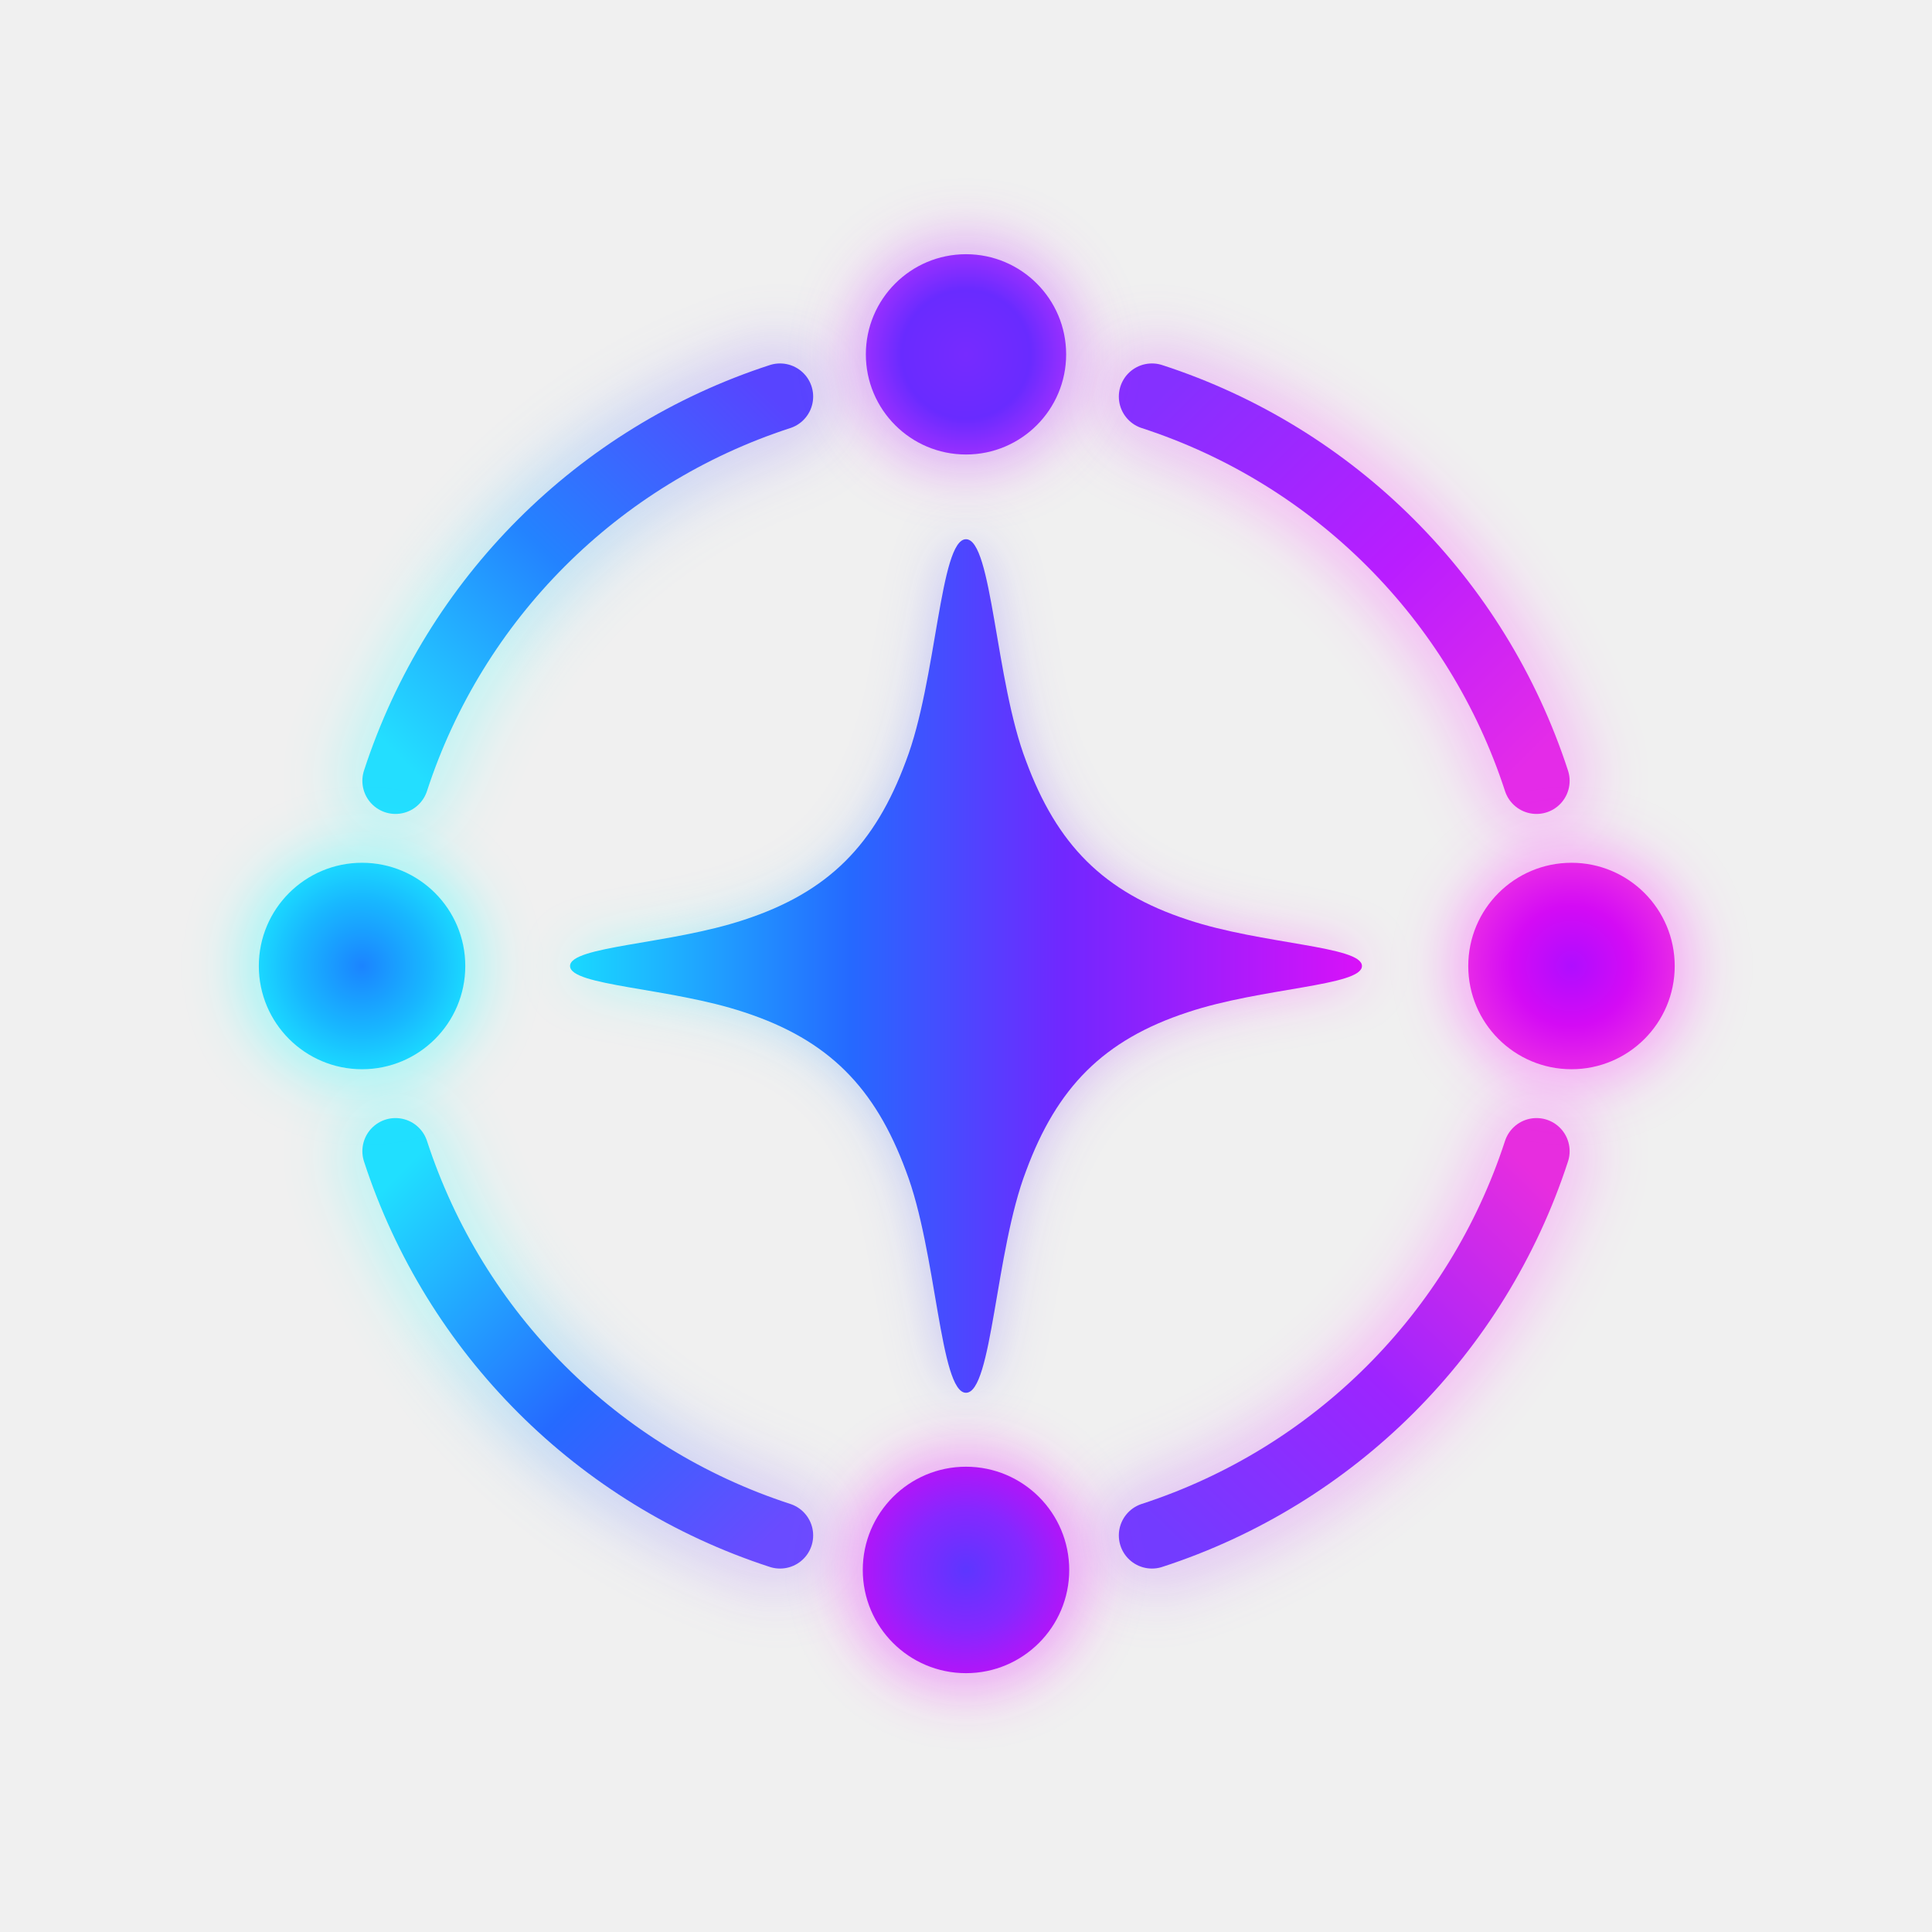
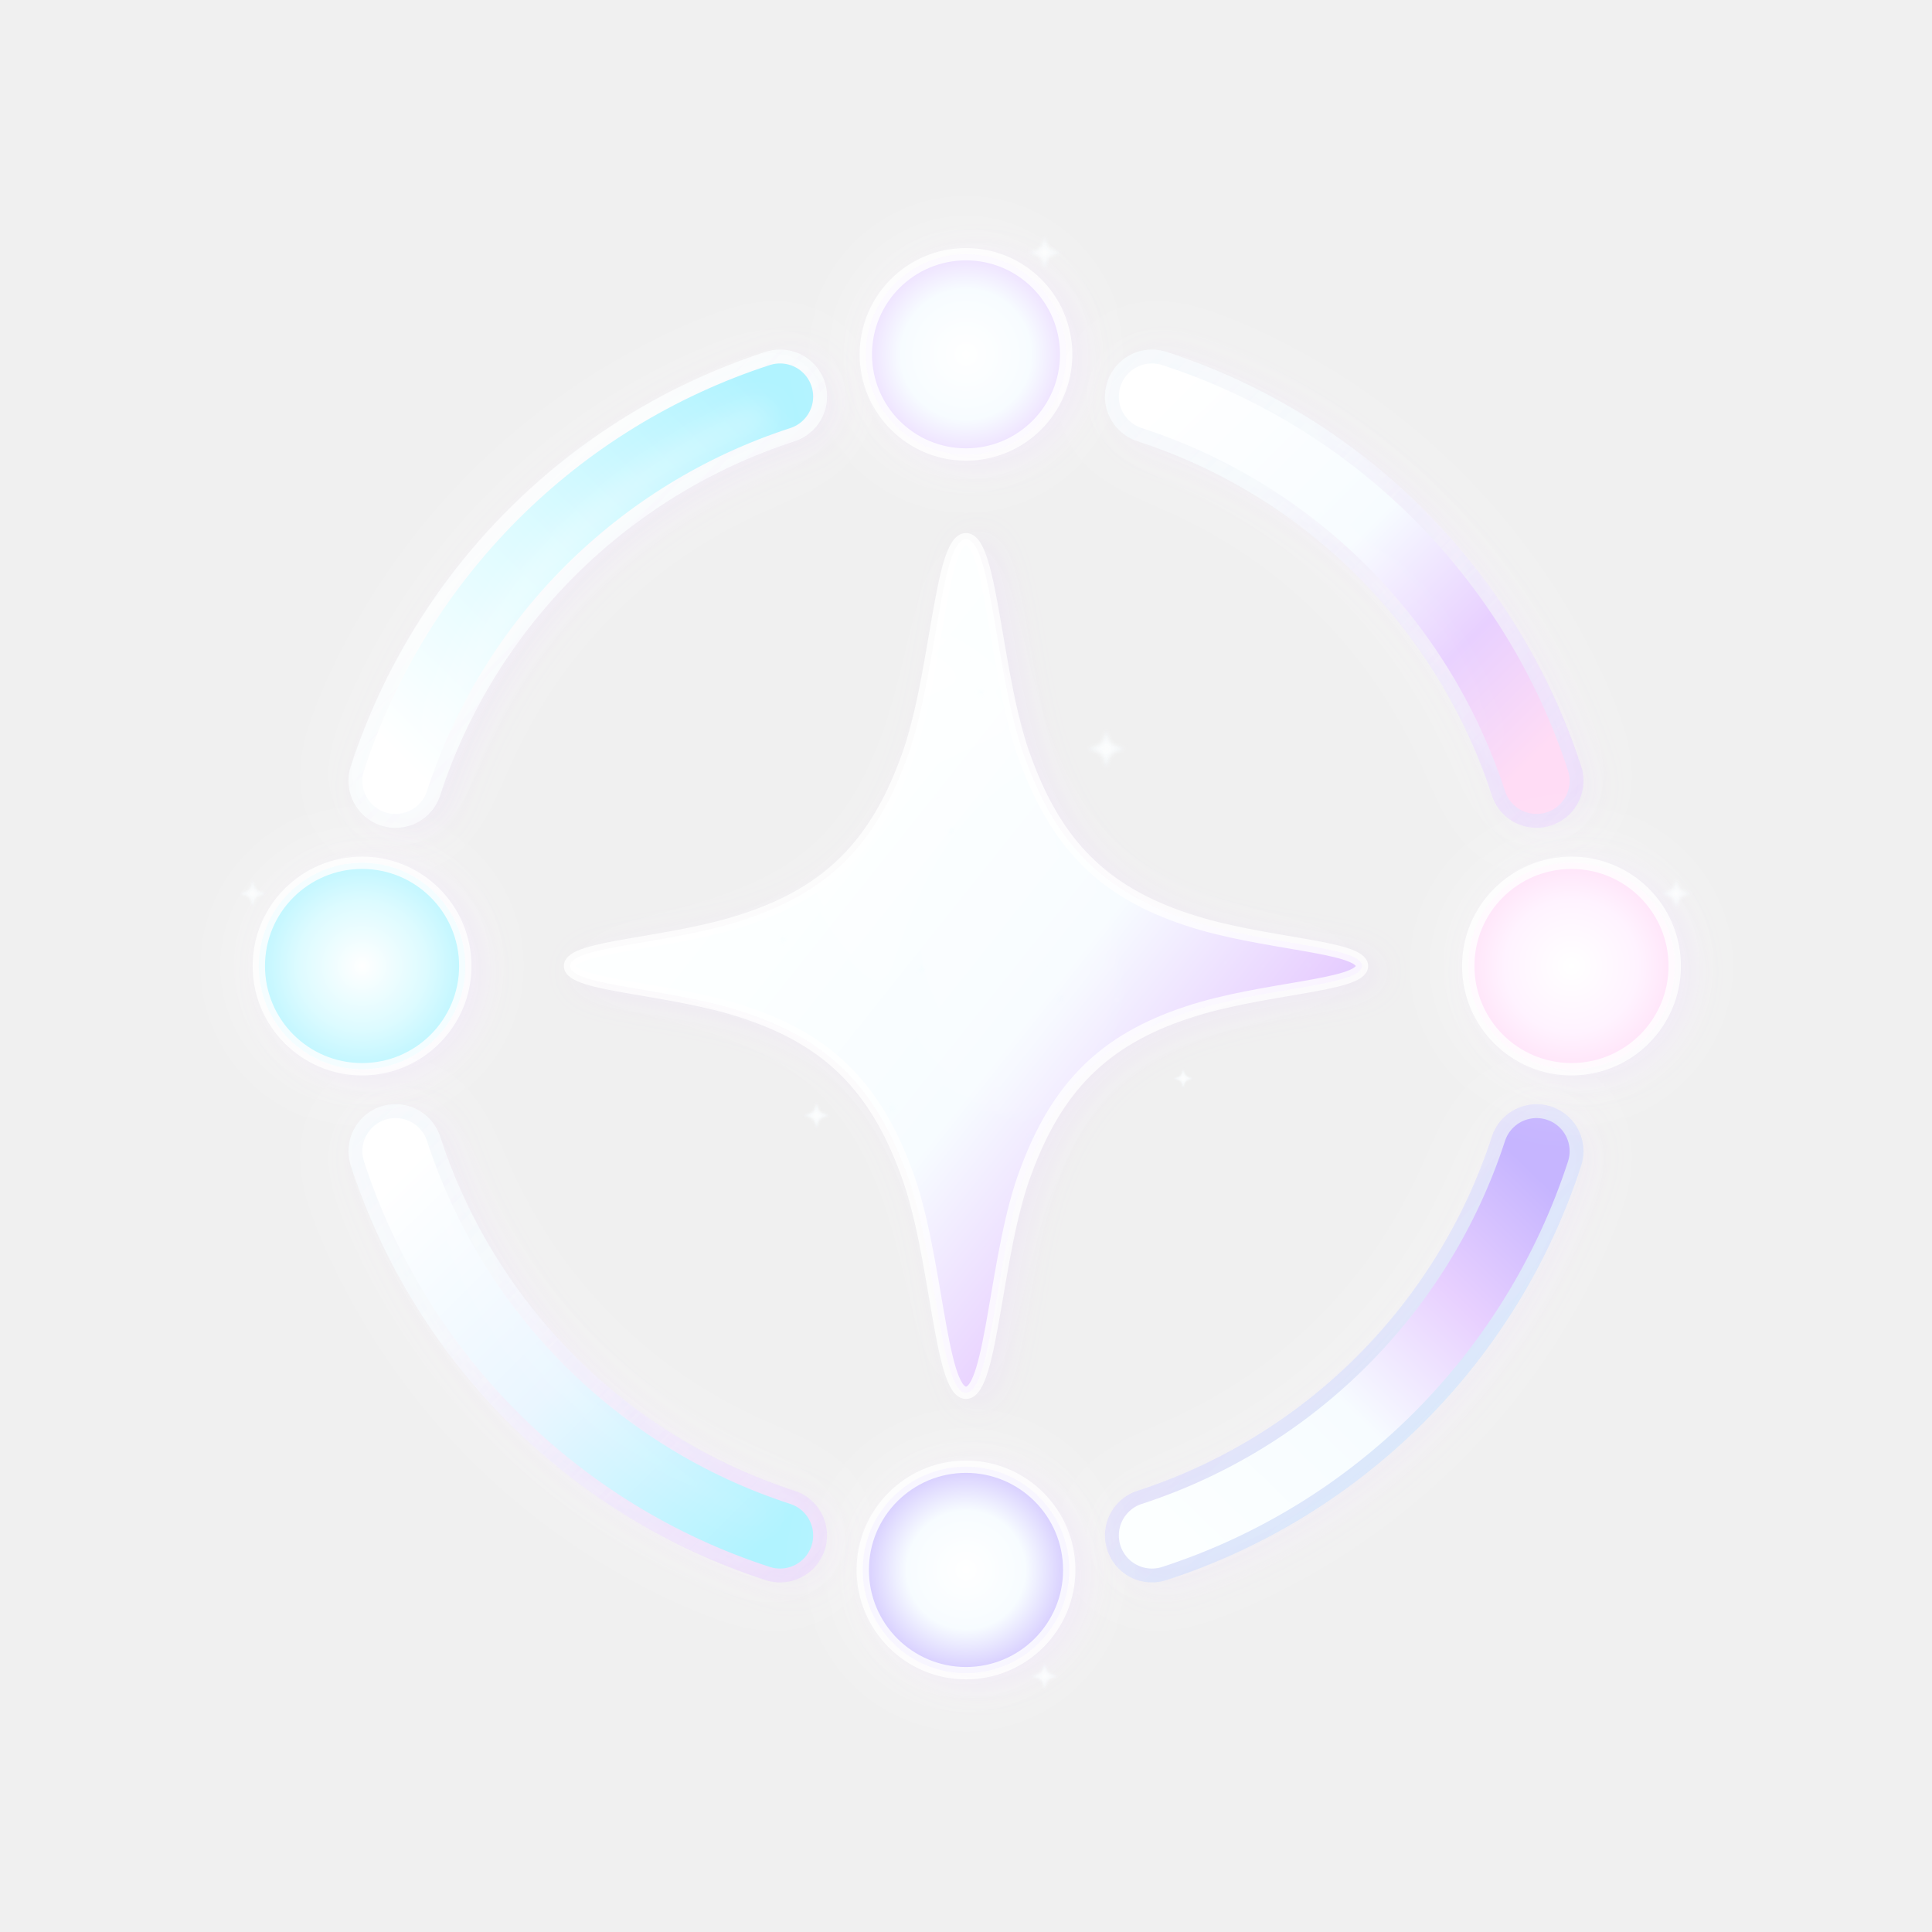
<svg xmlns="http://www.w3.org/2000/svg" width="1254" height="1254" viewBox="0 0 1254 1254" fill="none">
  <defs>
-     <linearGradient id="gradStar" x1="360" y1="627" x2="894" y2="627" gradientUnits="userSpaceOnUse">
-       <stop offset="0" stop-color="#19DFFF" />
-       <stop offset="0.36" stop-color="#2569FF" />
-       <stop offset="0.62" stop-color="#7127FF" />
-       <stop offset="1" stop-color="#DE10F8" />
+     <radialGradient id="bgAura" cx="50%" cy="50%" r="58%">
+       <stop offset="0%" stop-color="#1C255B" stop-opacity="0.55" />
+       <stop offset="42%" stop-color="#0A122D" stop-opacity="0.32" />
+       <stop offset="100%" stop-color="#05060A" stop-opacity="0" />
+     </radialGradient>
+     <linearGradient id="gradStar" x1="396" y1="452" x2="858" y2="820" gradientUnits="userSpaceOnUse">
+       <stop offset="0%" stop-color="#FFFFFF" />
+       <stop offset="30%" stop-color="#FCFFFF" />
+       <stop offset="58%" stop-color="#F7FCFF" />
+       <stop offset="80%" stop-color="#E8D0FF" />
+       <stop offset="100%" stop-color="#C6B5FF" />
    </linearGradient>
+     <radialGradient id="gradStarGlow" cx="50%" cy="50%" r="66%">
+       <stop offset="0%" stop-color="#FFFFFF" stop-opacity="0.95" />
+       <stop offset="42%" stop-color="#DDFBFF" stop-opacity="0.56" />
+       <stop offset="76%" stop-color="#C6B5FF" stop-opacity="0.26" />
+       <stop offset="100%" stop-color="#FFDCF5" stop-opacity="0" />
+     </radialGradient>
    <linearGradient id="gradArcTL" x1="278" y1="510" x2="514" y2="270" gradientUnits="userSpaceOnUse">
-       <stop offset="0" stop-color="#23DEFF" />
-       <stop offset="0.48" stop-color="#2383FF" />
-       <stop offset="1" stop-color="#5844FF" />
+       <stop offset="0%" stop-color="#FFFFFF" />
+       <stop offset="48%" stop-color="#DDFBFF" />
+       <stop offset="100%" stop-color="#B1F3FF" />
    </linearGradient>
    <linearGradient id="gradArcTR" x1="740" y1="270" x2="978" y2="510" gradientUnits="userSpaceOnUse">
-       <stop offset="0" stop-color="#8530FF" />
-       <stop offset="0.55" stop-color="#B91DFF" />
-       <stop offset="1" stop-color="#E42BE8" />
+       <stop offset="0%" stop-color="#FFFFFF" />
+       <stop offset="46%" stop-color="#F7FCFF" />
+       <stop offset="75%" stop-color="#E8D0FF" />
+       <stop offset="100%" stop-color="#FFDCF5" />
    </linearGradient>
    <linearGradient id="gradArcBR" x1="745" y1="984" x2="978" y2="744" gradientUnits="userSpaceOnUse">
-       <stop offset="0" stop-color="#733BFF" />
-       <stop offset="0.5" stop-color="#9D24FF" />
-       <stop offset="1" stop-color="#E72DDF" />
+       <stop offset="0%" stop-color="#FCFFFF" />
+       <stop offset="42%" stop-color="#F7FCFF" />
+       <stop offset="72%" stop-color="#E8D0FF" />
+       <stop offset="100%" stop-color="#C6B5FF" />
    </linearGradient>
    <linearGradient id="gradArcBL" x1="277" y1="744" x2="514" y2="984" gradientUnits="userSpaceOnUse">
-       <stop offset="0" stop-color="#20DFFF" />
-       <stop offset="0.55" stop-color="#256AFF" />
-       <stop offset="1" stop-color="#6A4BFF" />
+       <stop offset="0%" stop-color="#FFFFFF" />
+       <stop offset="50%" stop-color="#EAF6FF" />
+       <stop offset="100%" stop-color="#B1F3FF" />
    </linearGradient>
-     <radialGradient id="gradCircleTop" cx="0" cy="0" r="1" gradientUnits="userSpaceOnUse" gradientTransform="translate(627 230) rotate(45) scale(76)">
-       <stop offset="0" stop-color="#762BFF" />
-       <stop offset="0.55" stop-color="#692BFF" />
-       <stop offset="1" stop-color="#AD31FF" />
+     <linearGradient id="gradArcRim" x1="226" y1="219" x2="1046" y2="1032" gradientUnits="userSpaceOnUse">
+       <stop offset="0%" stop-color="#FFFFFF" stop-opacity="0.98" />
+       <stop offset="42%" stop-color="#F7FCFF" stop-opacity="0.82" />
+       <stop offset="70%" stop-color="#E8D0FF" stop-opacity="0.66" />
+       <stop offset="100%" stop-color="#B1F3FF" stop-opacity="0.72" />
+     </linearGradient>
+     <radialGradient id="gradCircleTop" cx="0" cy="0" r="1" gradientUnits="userSpaceOnUse" gradientTransform="translate(627 230) rotate(45) scale(78)">
+       <stop offset="0%" stop-color="#FFFFFF" />
+       <stop offset="54%" stop-color="#F7FCFF" />
+       <stop offset="100%" stop-color="#E8D0FF" />
    </radialGradient>
-     <radialGradient id="gradCircleLeft" cx="0" cy="0" r="1" gradientUnits="userSpaceOnUse" gradientTransform="translate(235 627) rotate(45) scale(78)">
-       <stop offset="0" stop-color="#1B84FF" />
-       <stop offset="0.55" stop-color="#18B7FF" />
-       <stop offset="1" stop-color="#1CE6FF" />
+     <radialGradient id="gradCircleLeft" cx="0" cy="0" r="1" gradientUnits="userSpaceOnUse" gradientTransform="translate(235 627) rotate(45) scale(80)">
+       <stop offset="0%" stop-color="#FFFFFF" />
+       <stop offset="52%" stop-color="#DDFBFF" />
+       <stop offset="100%" stop-color="#B1F3FF" />
    </radialGradient>
-     <radialGradient id="gradCircleRight" cx="0" cy="0" r="1" gradientUnits="userSpaceOnUse" gradientTransform="translate(1020 627) rotate(45) scale(78)">
-       <stop offset="0" stop-color="#B00DFF" />
-       <stop offset="0.5" stop-color="#D40BF5" />
-       <stop offset="1" stop-color="#EE34E2" />
+     <radialGradient id="gradCircleRight" cx="0" cy="0" r="1" gradientUnits="userSpaceOnUse" gradientTransform="translate(1020 627) rotate(45) scale(80)">
+       <stop offset="0%" stop-color="#FFFFFF" />
+       <stop offset="54%" stop-color="#FFF3FF" />
+       <stop offset="100%" stop-color="#FFDCF5" />
    </radialGradient>
-     <radialGradient id="gradCircleBottom" cx="0" cy="0" r="1" gradientUnits="userSpaceOnUse" gradientTransform="translate(627 1019) rotate(45) scale(78)">
-       <stop offset="0" stop-color="#5D36FF" />
-       <stop offset="0.5" stop-color="#8528FF" />
-       <stop offset="1" stop-color="#C20EF6" />
+     <radialGradient id="gradCircleBottom" cx="0" cy="0" r="1" gradientUnits="userSpaceOnUse" gradientTransform="translate(627 1019) rotate(45) scale(80)">
+       <stop offset="0%" stop-color="#FFFFFF" />
+       <stop offset="48%" stop-color="#F7FCFF" />
+       <stop offset="100%" stop-color="#C6B5FF" />
    </radialGradient>
-     <filter id="glowSoft" x="-60%" y="-60%" width="220%" height="220%" color-interpolation-filters="sRGB">
-       <feGaussianBlur stdDeviation="17" result="blur" />
-       <feColorMatrix in="blur" type="matrix" values="1.35 0 0 0 0  0 1.35 0 0 0  0 0 1.35 0 0  0 0 0 .8 0" result="coloredBlur" />
+     <linearGradient id="starGloss" x1="510" y1="410" x2="660" y2="725" gradientUnits="userSpaceOnUse">
+       <stop offset="0%" stop-color="#FFFFFF" stop-opacity="0.96" />
+       <stop offset="44%" stop-color="#FFFFFF" stop-opacity="0.36" />
+       <stop offset="100%" stop-color="#FFFFFF" stop-opacity="0" />
+     </linearGradient>
+     <linearGradient id="orbitGloss" x1="308" y1="309" x2="894" y2="889" gradientUnits="userSpaceOnUse">
+       <stop offset="0%" stop-color="#FFFFFF" stop-opacity="0.90" />
+       <stop offset="36%" stop-color="#FFFFFF" stop-opacity="0.34" />
+       <stop offset="100%" stop-color="#FFFFFF" stop-opacity="0" />
+     </linearGradient>
+     <filter id="glowSoft" x="-65%" y="-65%" width="230%" height="230%" color-interpolation-filters="sRGB">
+       <feGaussianBlur stdDeviation="18" result="blur" />
+       <feColorMatrix in="blur" type="matrix" values="0.96 0 0 0 0.72  0 1.08 0 0 0.88  0 0 1.24 0 1  0 0 0 .72 0" result="coloredBlur" />
      <feMerge>
        <feMergeNode in="coloredBlur" />
      </feMerge>
    </filter>
-     <filter id="glowArc" x="-60%" y="-60%" width="220%" height="220%" color-interpolation-filters="sRGB">
-       <feGaussianBlur stdDeviation="19" result="blur" />
-       <feColorMatrix in="blur" type="matrix" values="1.6 0 0 0 0  0 1.45 0 0 0  0 0 1.65 0 0  0 0 0 .7 0" />
+     <filter id="glowArc" x="-65%" y="-65%" width="230%" height="230%" color-interpolation-filters="sRGB">
+       <feGaussianBlur stdDeviation="22" result="blur" />
+       <feColorMatrix in="blur" type="matrix" values="0.85 0 0 0 0.45  0 1.05 0 0 0.82  0 0 1.25 0 1  0 0 0 .74 0" />
    </filter>
+     <filter id="dropPearl" x="-35%" y="-35%" width="170%" height="170%" color-interpolation-filters="sRGB">
+       <feDropShadow dx="0" dy="10" stdDeviation="12" flood-color="#1C255B" flood-opacity="0.55" />
+       <feDropShadow dx="-8" dy="-5" stdDeviation="11" flood-color="#B1F3FF" flood-opacity="0.28" />
+       <feDropShadow dx="8" dy="4" stdDeviation="10" flood-color="#E8D0FF" flood-opacity="0.22" />
+     </filter>
+     <filter id="glossBlur" x="-40%" y="-40%" width="180%" height="180%">
+       <feGaussianBlur stdDeviation="9" />
+     </filter>
+     <filter id="microBlur" x="-20%" y="-20%" width="140%" height="140%">
+       <feGaussianBlur stdDeviation="1.2" />
+     </filter>
+     <pattern id="microSparkles" width="92" height="92" patternUnits="userSpaceOnUse" patternTransform="rotate(12)">
+       <circle cx="16" cy="24" r="1.5" fill="#FFFFFF" fill-opacity="0.34" />
+       <circle cx="41" cy="68" r="1.1" fill="#FFFFFF" fill-opacity="0.18" />
+       <circle cx="72" cy="31" r="1.7" fill="#DDFBFF" fill-opacity="0.36" />
+       <circle cx="59" cy="12" r="0.9" fill="#FFF3FF" fill-opacity="0.24" />
+       <circle cx="12" cy="75" r="1.0" fill="#FFFFFF" fill-opacity="0.16" />
+       <circle cx="80" cy="78" r="1.2" fill="#FFFFFF" fill-opacity="0.20" />
+     </pattern>
+     <radialGradient id="sparkleGrad" cx="50%" cy="50%" r="60%">
+       <stop offset="0%" stop-color="#FFFFFF" stop-opacity="1" />
+       <stop offset="64%" stop-color="#F7FCFF" stop-opacity="0.78" />
+       <stop offset="100%" stop-color="#E8D0FF" stop-opacity="0" />
+     </radialGradient>
+     <g id="spark4">
+       <path d="M0,-11 C2.2,-2.4 2.2,-2.4 11,0 C2.2,2.4 2.2,2.4 0,11 C-2.2,2.4 -2.2,2.4 -11,0 C-2.2,-2.4 -2.2,-2.4 0,-11 Z" fill="url(#sparkleGrad)" />
+     </g>
+     <clipPath id="clipStar">
+       <path d="M 627 350                C 644 350 646 442 666 494                C 686 548 716 579 771 597                C 819 613 884 614 884 627                C 884 640 819 641 771 657                C 716 675 686 706 666 760                C 646 812 644 904 627 904                C 610 904 608 812 588 760                C 568 706 538 675 483 657                C 435 641 370 640 370 627                C 370 614 435 613 483 597                C 538 579 568 548 588 494                C 608 442 610 350 627 350 Z" />
+     </clipPath>
  </defs>
  <g stroke-linecap="round" stroke-linejoin="round">
-     <path d="M 506.3 257.4 A 389 389 0 0 0 256.7 506.8" stroke="url(#gradArcTL)" stroke-width="72" opacity="0.38" filter="url(#glowArc)" />
-     <path d="M 747.7 257.4 A 389 389 0 0 1 997.3 506.8" stroke="url(#gradArcTR)" stroke-width="72" opacity="0.38" filter="url(#glowArc)" />
-     <path d="M 997.3 747.2 A 389 389 0 0 1 747.7 996.6" stroke="url(#gradArcBR)" stroke-width="72" opacity="0.38" filter="url(#glowArc)" />
-     <path d="M 256.7 747.2 A 389 389 0 0 0 506.3 996.6" stroke="url(#gradArcBL)" stroke-width="72" opacity="0.38" filter="url(#glowArc)" />
+     <path d="M 506.3 257.4 A 389 389 0 0 0 256.7 506.8" stroke="url(#gradArcTL)" stroke-width="84" opacity="0.34" filter="url(#glowArc)" />
+     <path d="M 747.7 257.4 A 389 389 0 0 1 997.3 506.8" stroke="url(#gradArcTR)" stroke-width="84" opacity="0.34" filter="url(#glowArc)" />
+     <path d="M 997.3 747.2 A 389 389 0 0 1 747.7 996.6" stroke="url(#gradArcBR)" stroke-width="84" opacity="0.34" filter="url(#glowArc)" />
+     <path d="M 256.7 747.2 A 389 389 0 0 0 506.3 996.6" stroke="url(#gradArcBL)" stroke-width="84" opacity="0.34" filter="url(#glowArc)" />
+   </g>
+   <g stroke="url(#gradArcRim)" stroke-width="61" stroke-linecap="round" stroke-linejoin="round" opacity="0.86" filter="url(#dropPearl)">
+     <path d="M 506.3 257.4 A 389 389 0 0 0 256.7 506.8" />
+     <path d="M 747.7 257.4 A 389 389 0 0 1 997.3 506.8" />
+     <path d="M 997.3 747.2 A 389 389 0 0 1 747.7 996.6" />
+     <path d="M 256.7 747.2 A 389 389 0 0 0 506.3 996.6" />
  </g>
  <g stroke-width="43" stroke-linecap="round" stroke-linejoin="round">
    <path d="M 506.3 257.4 A 389 389 0 0 0 256.7 506.8" stroke="url(#gradArcTL)" />
    <path d="M 747.7 257.4 A 389 389 0 0 1 997.3 506.8" stroke="url(#gradArcTR)" />
    <path d="M 997.3 747.2 A 389 389 0 0 1 747.7 996.6" stroke="url(#gradArcBR)" />
    <path d="M 256.7 747.2 A 389 389 0 0 0 506.3 996.6" stroke="url(#gradArcBL)" />
  </g>
-   <circle cx="627" cy="230" r="78" fill="url(#gradCircleTop)" opacity="0.43" filter="url(#glowSoft)" />
-   <circle cx="235" cy="627" r="80" fill="url(#gradCircleLeft)" opacity="0.43" filter="url(#glowSoft)" />
-   <circle cx="1020" cy="627" r="80" fill="url(#gradCircleRight)" opacity="0.43" filter="url(#glowSoft)" />
-   <circle cx="627" cy="1019" r="80" fill="url(#gradCircleBottom)" opacity="0.43" filter="url(#glowSoft)" />
-   <g>
+   <g stroke="url(#orbitGloss)" stroke-width="12" stroke-linecap="round" stroke-linejoin="round" opacity="0.54" filter="url(#glossBlur)">
+     <path d="M 494 270 A 389 389 0 0 0 281 480" />
+     <path d="M 760 270 A 389 389 0 0 1 965 480" />
+     <path d="M 281 774 A 389 389 0 0 0 494 984" />
+   </g>
+   <circle cx="627" cy="230" r="82" fill="url(#gradCircleTop)" opacity="0.48" filter="url(#glowSoft)" />
+   <circle cx="235" cy="627" r="84" fill="url(#gradCircleLeft)" opacity="0.48" filter="url(#glowSoft)" />
+   <circle cx="1020" cy="627" r="84" fill="url(#gradCircleRight)" opacity="0.48" filter="url(#glowSoft)" />
+   <circle cx="627" cy="1019" r="84" fill="url(#gradCircleBottom)" opacity="0.48" filter="url(#glowSoft)" />
+   <g stroke="#FFFFFF" stroke-width="8" stroke-opacity="0.82" filter="url(#dropPearl)">
    <circle cx="627" cy="230" r="65" fill="url(#gradCircleTop)" />
    <circle cx="235" cy="627" r="67" fill="url(#gradCircleLeft)" />
    <circle cx="1020" cy="627" r="67" fill="url(#gradCircleRight)" />
    <circle cx="627" cy="1019" r="67" fill="url(#gradCircleBottom)" />
  </g>
-   <path d="M 627 350            C 644 350 646 442 666 494            C 686 548 716 579 771 597            C 819 613 884 614 884 627            C 884 640 819 641 771 657            C 716 675 686 706 666 760            C 646 812 644 904 627 904            C 610 904 608 812 588 760            C 568 706 538 675 483 657            C 435 641 370 640 370 627            C 370 614 435 613 483 597            C 538 579 568 548 588 494            C 608 442 610 350 627 350 Z" fill="url(#gradStar)" opacity="0.42" filter="url(#glowSoft)" />
-   <path d="M 627 350            C 644 350 646 442 666 494            C 686 548 716 579 771 597            C 819 613 884 614 884 627            C 884 640 819 641 771 657            C 716 675 686 706 666 760            C 646 812 644 904 627 904            C 610 904 608 812 588 760            C 568 706 538 675 483 657            C 435 641 370 640 370 627            C 370 614 435 613 483 597            C 538 579 568 548 588 494            C 608 442 610 350 627 350 Z" fill="url(#gradStar)" />
+   <g opacity="0.86">
+     <g transform="translate(678 164) scale(1.0)" filter="url(#microBlur)">
+       <use href="#spark4" />
+     </g>
+     <g transform="translate(164 580) scale(0.8)" filter="url(#microBlur)">
+       <use href="#spark4" />
+     </g>
+     <g transform="translate(1088 580) scale(0.9)" filter="url(#microBlur)">
+       <use href="#spark4" />
+     </g>
+     <g transform="translate(678 1088) scale(0.8)" filter="url(#microBlur)">
+       <use href="#spark4" />
+     </g>
+   </g>
+   <path d="M 627 350            C 644 350 646 442 666 494            C 686 548 716 579 771 597            C 819 613 884 614 884 627            C 884 640 819 641 771 657            C 716 675 686 706 666 760            C 646 812 644 904 627 904            C 610 904 608 812 588 760            C 568 706 538 675 483 657            C 435 641 370 640 370 627            C 370 614 435 613 483 597            C 538 579 568 548 588 494            C 608 442 610 350 627 350 Z" fill="url(#gradStarGlow)" opacity="0.62" filter="url(#glowSoft)" />
+   <path d="M 627 350            C 644 350 646 442 666 494            C 686 548 716 579 771 597            C 819 613 884 614 884 627            C 884 640 819 641 771 657            C 716 675 686 706 666 760            C 646 812 644 904 627 904            C 610 904 608 812 588 760            C 568 706 538 675 483 657            C 435 641 370 640 370 627            C 370 614 435 613 483 597            C 538 579 568 548 588 494            C 608 442 610 350 627 350 Z" fill="url(#gradStar)" stroke="#FFFFFF" stroke-opacity="0.78" stroke-width="8" stroke-linejoin="round" filter="url(#dropPearl)" />
+   <g clip-path="url(#clipStar)">
+     <path d="M 511 428 C572 386 648 411 681 487 C626 511 591 564 576 650 C519 602 495 505 511 428 Z" fill="url(#starGloss)" opacity="0.76" filter="url(#glossBlur)" />
+     <ellipse cx="643" cy="589" rx="88" ry="138" fill="#FFFFFF" opacity="0.12" filter="url(#glowSoft)" />
+     <rect x="368" y="348" width="520" height="558" fill="url(#microSparkles)" opacity="0.30" filter="url(#microBlur)" />
+   </g>
+   <g opacity="0.92">
+     <g transform="translate(718 486) scale(1.15)" filter="url(#microBlur)">
+       <use href="#spark4" />
+     </g>
+     <g transform="translate(530 724) scale(0.78)" filter="url(#microBlur)">
+       <use href="#spark4" />
+     </g>
+     <g transform="translate(768 700) scale(0.58)" filter="url(#microBlur)">
+       <use href="#spark4" />
+     </g>
+   </g>
</svg>
